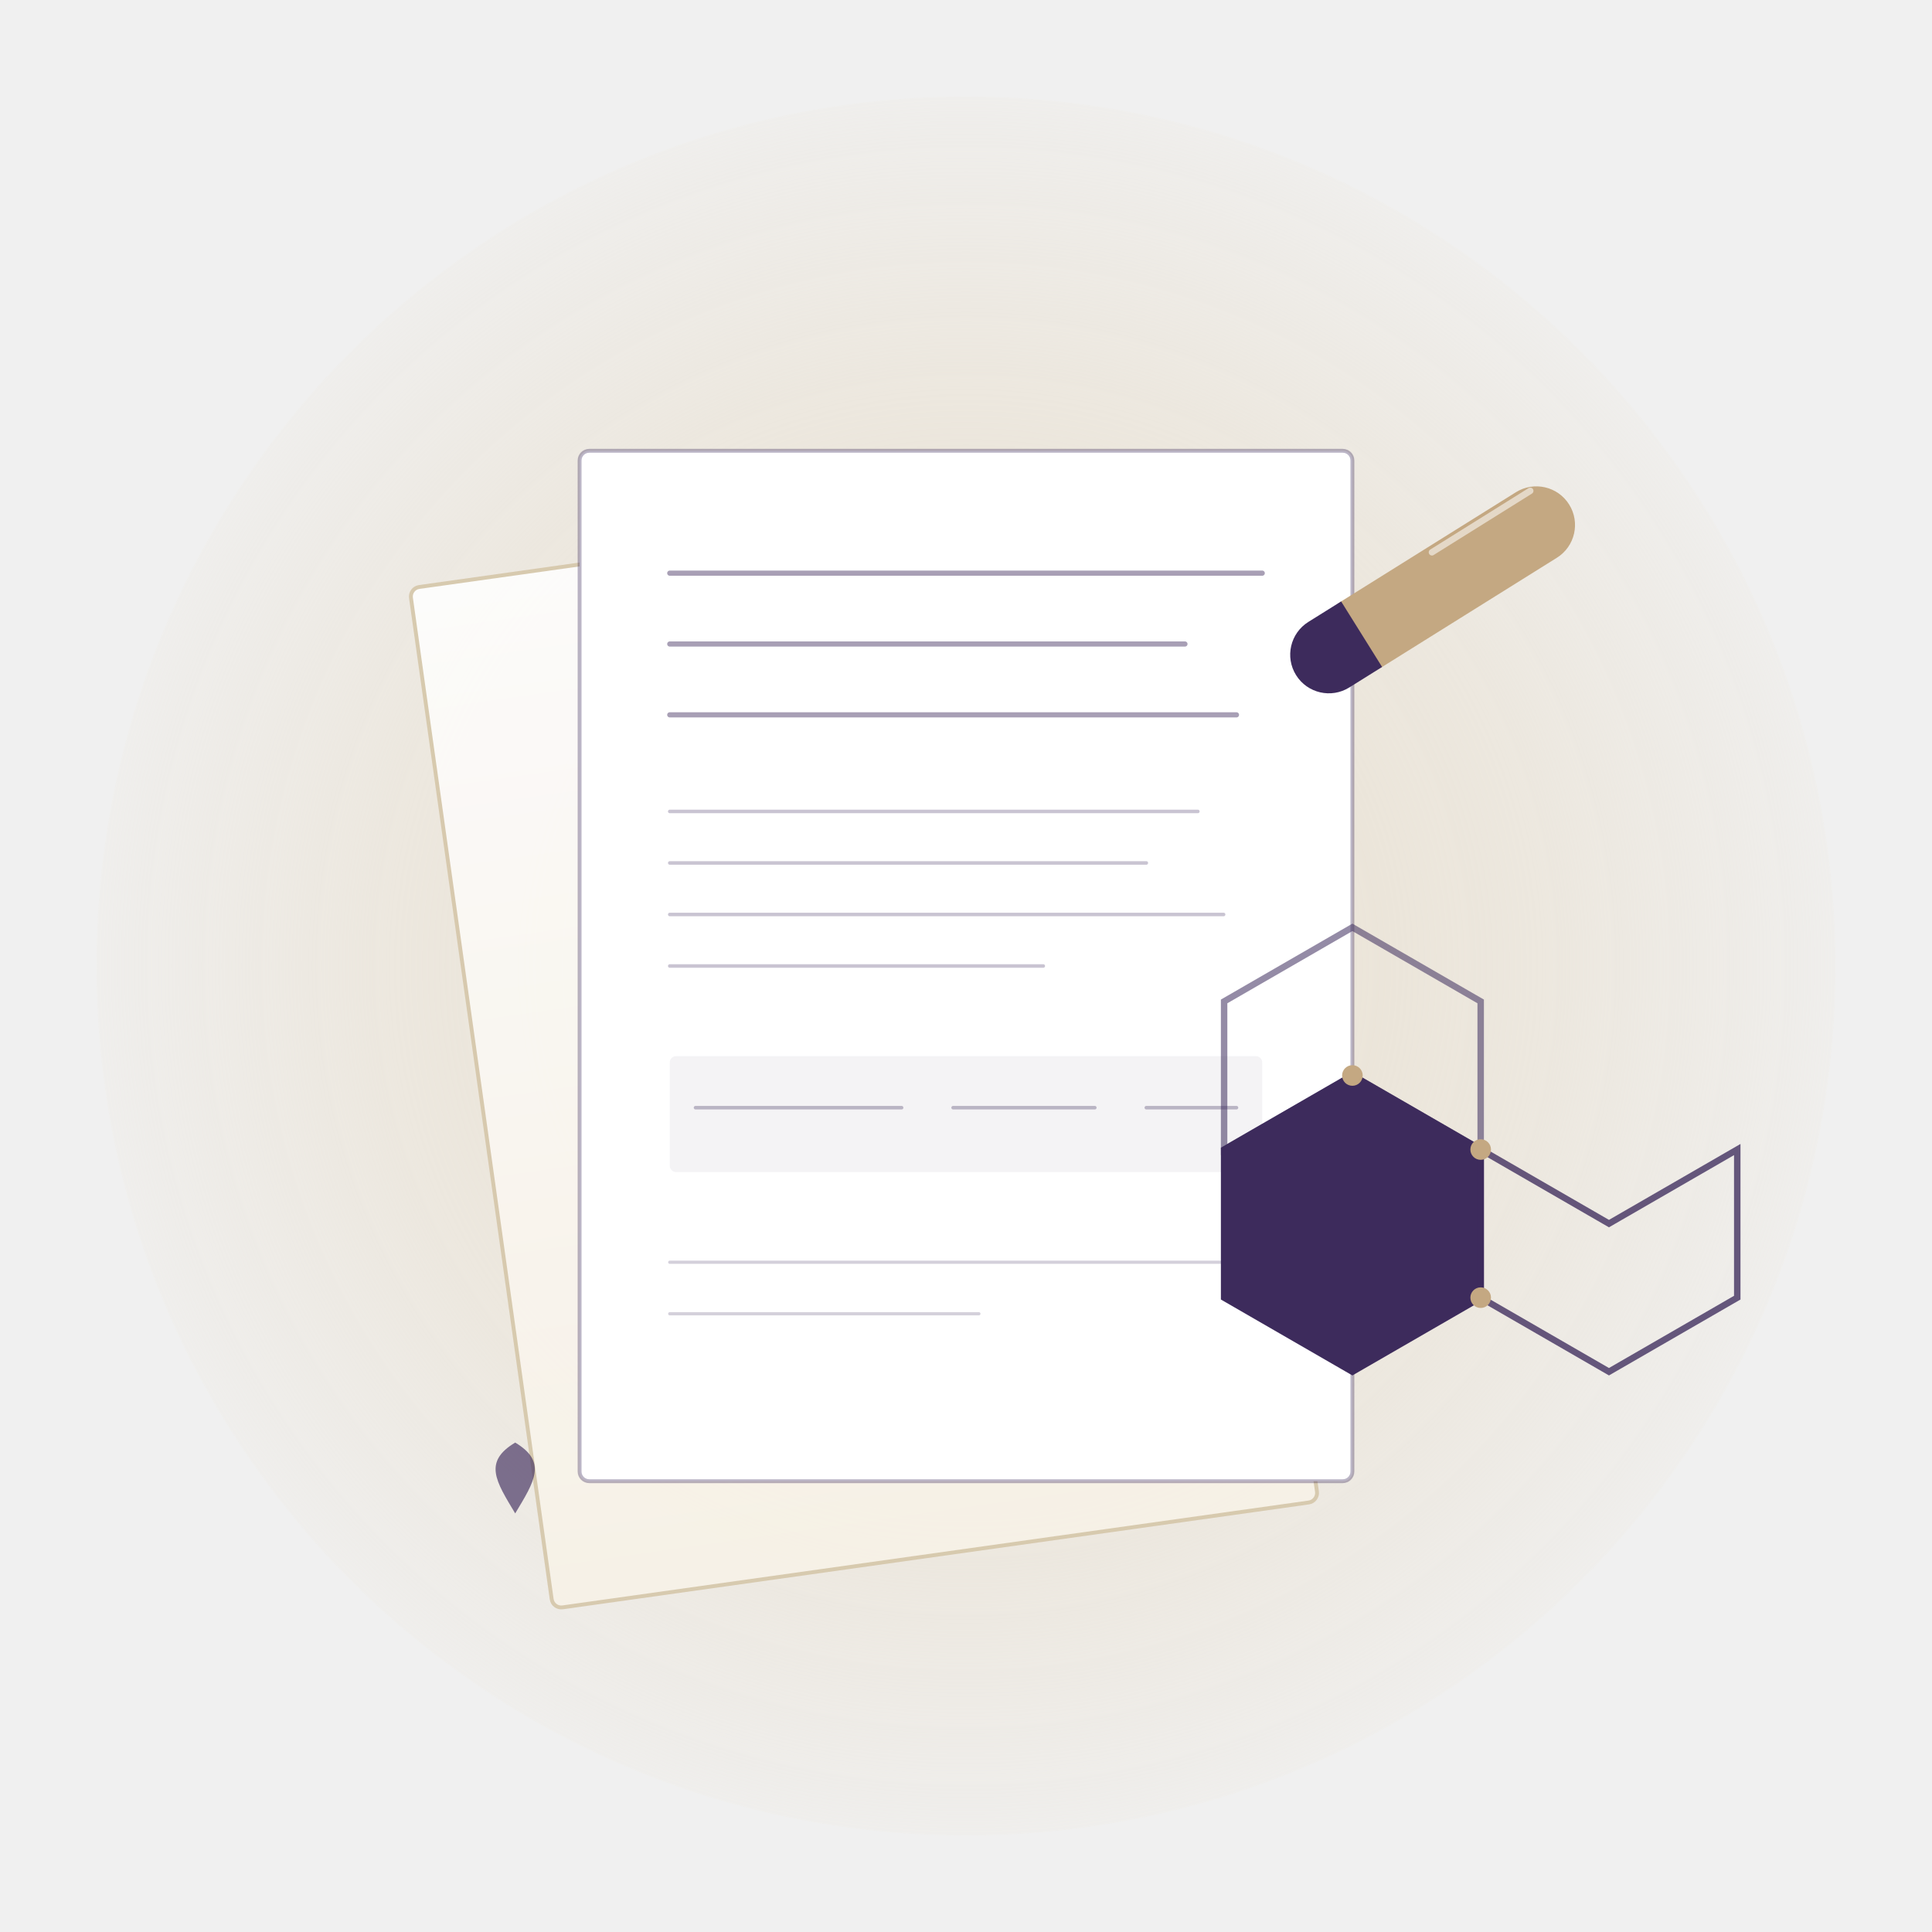
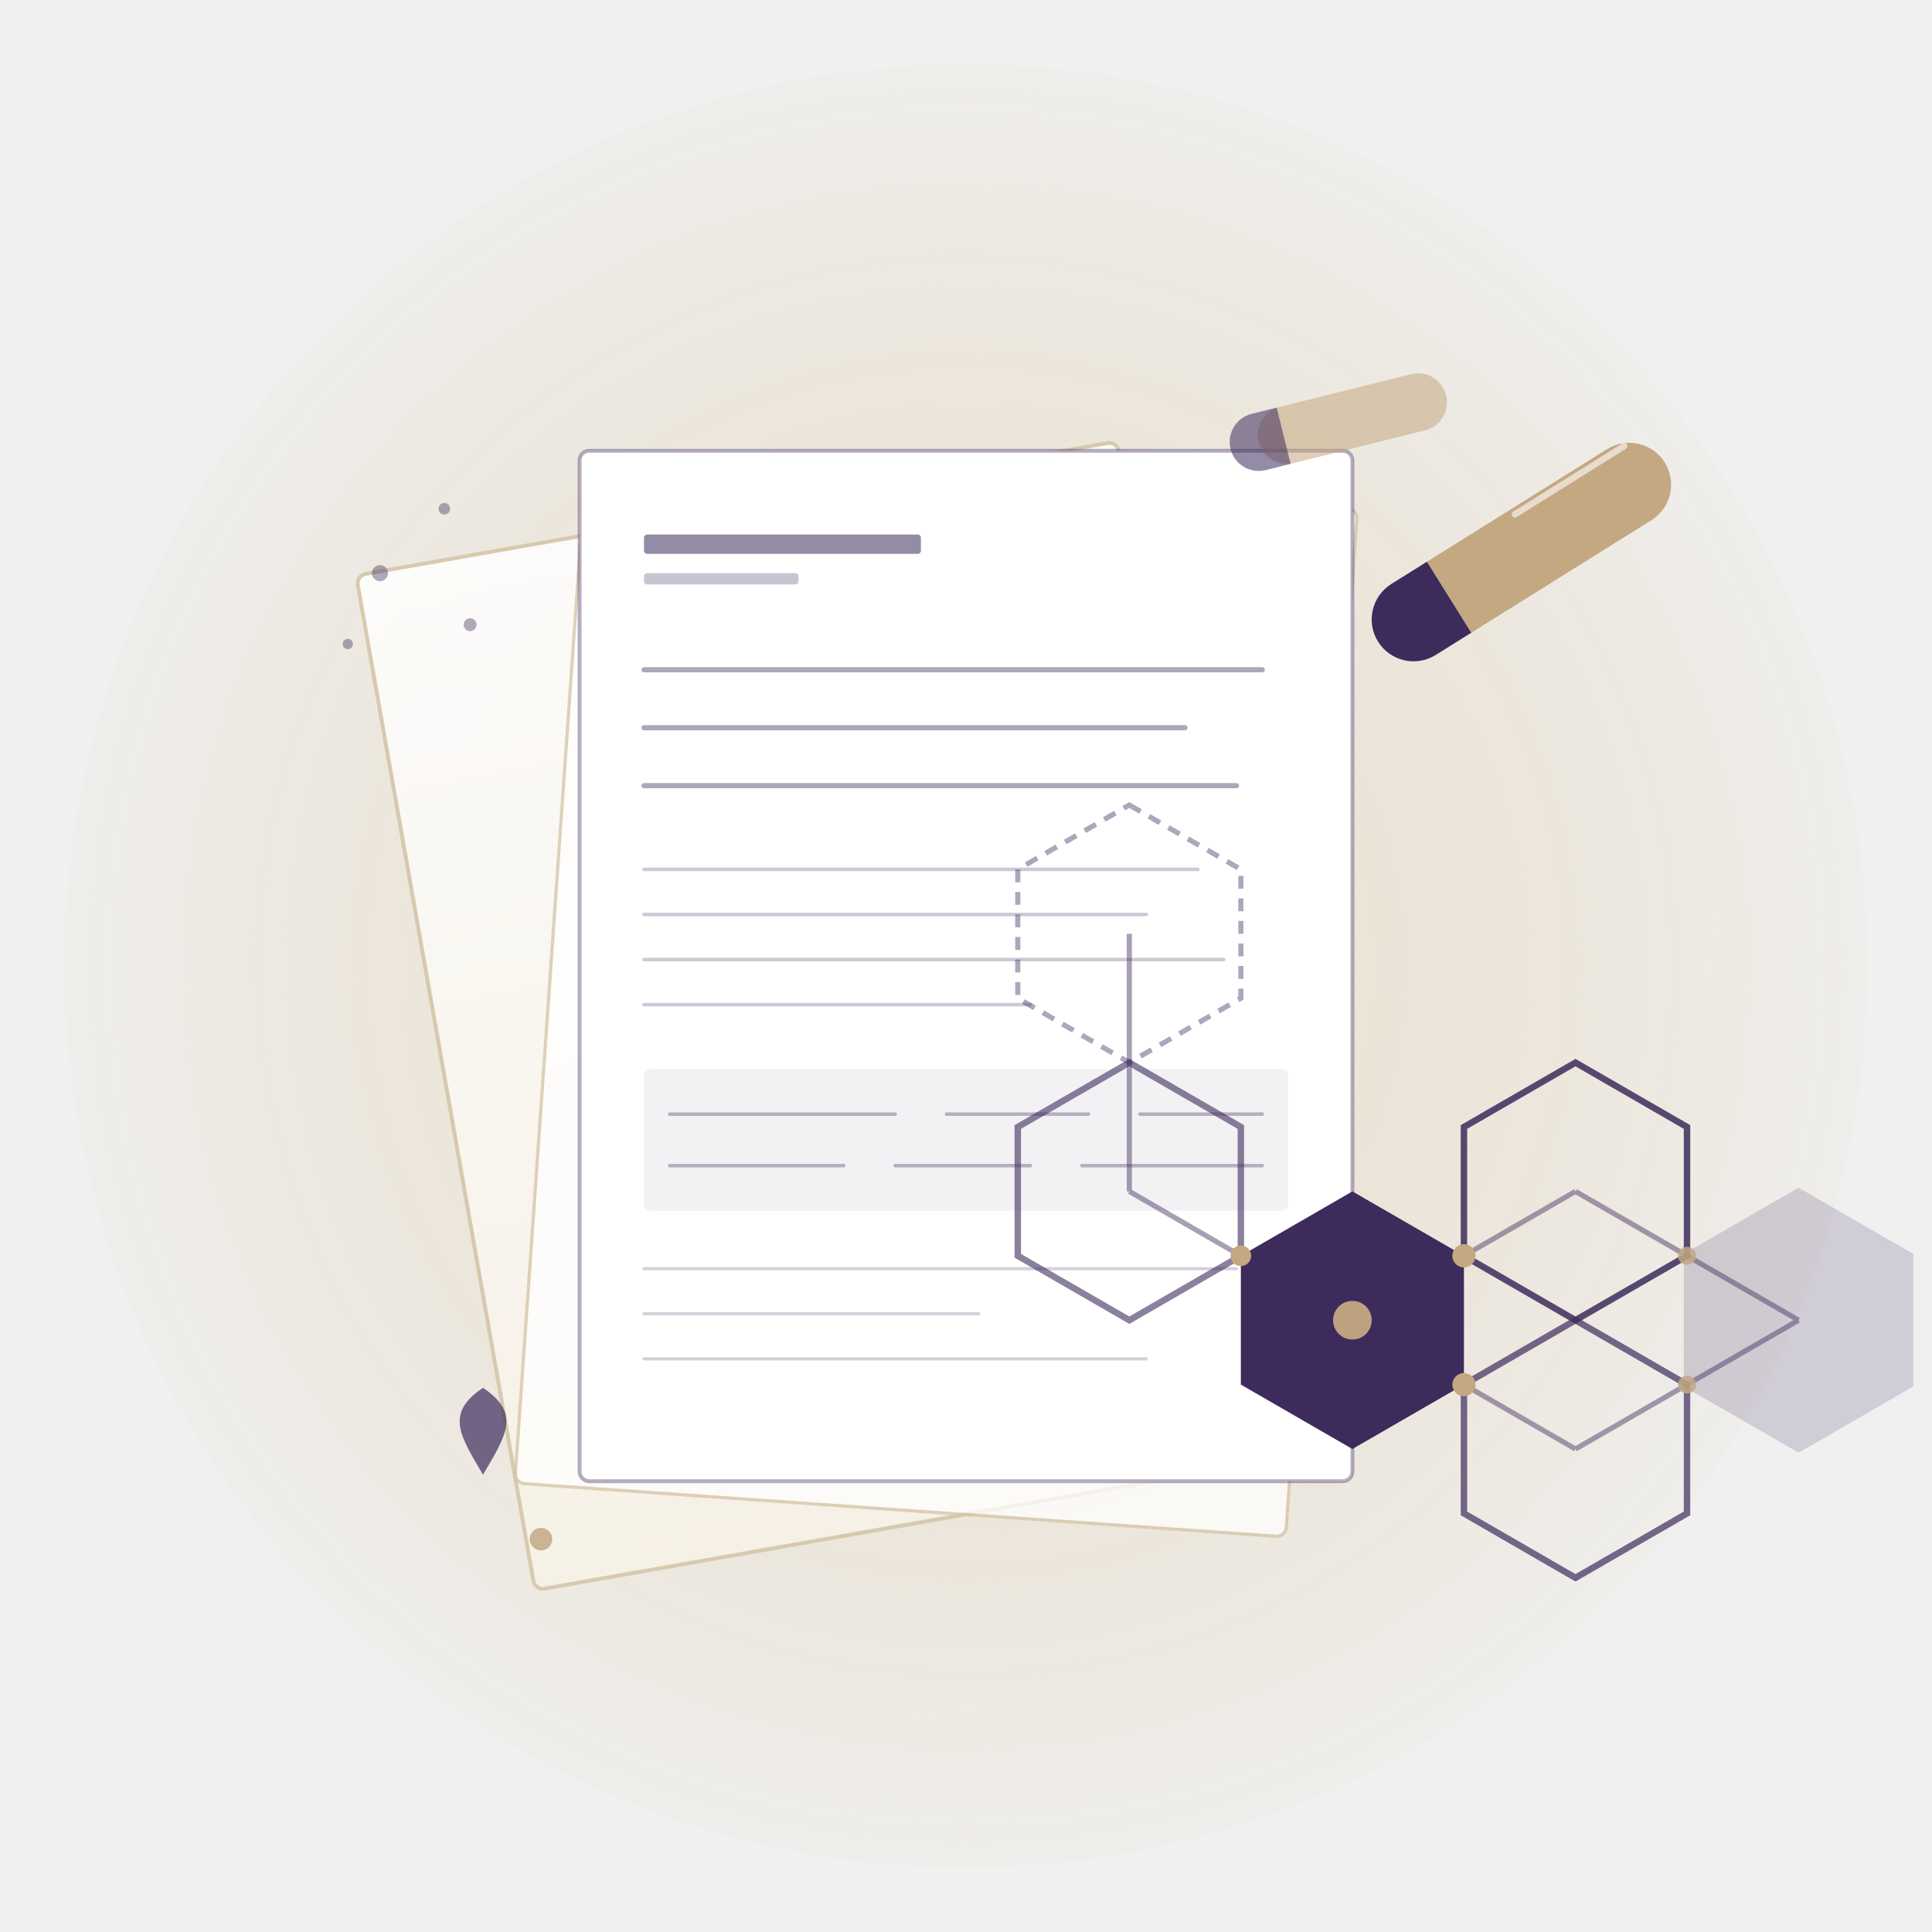
<svg xmlns="http://www.w3.org/2000/svg" viewBox="0 0 600 600" fill="none" role="img" aria-label="論文と分子構造の静物イラスト">
  <defs>
    <radialGradient id="bg" cx="0.5" cy="0.5" r="0.55">
-       <stop offset="0%" stop-color="#E8DDC9" stop-opacity="0.85" />
-       <stop offset="60%" stop-color="#E8DDC9" stop-opacity="0.45" />
+       <stop offset="0%" stop-color="#E8DDC9" stop-opacity="0.92" />
+       <stop offset="60%" stop-color="#E8DDC9" stop-opacity="0.50" />
      <stop offset="100%" stop-color="#E8DDC9" stop-opacity="0" />
    </radialGradient>
    <linearGradient id="paperEdge" x1="0" y1="0" x2="0" y2="1">
      <stop offset="0%" stop-color="#FFFFFF" />
      <stop offset="100%" stop-color="#F8F2E7" />
    </linearGradient>
  </defs>
-   <circle cx="300" cy="300" r="270" fill="url(#bg)" />
-   <g transform="translate(300 320) rotate(-8) translate(-300 -320)">
-     <rect x="148" y="160" width="240" height="320" rx="3" fill="url(#paperEdge)" stroke="#D4C4A6" stroke-width="1.2" opacity="0.85" />
+   <circle cx="300" cy="300" r="280" fill="url(#bg)" />
+   <g transform="translate(300 320) rotate(-10) translate(-300 -320)">
+     <rect x="138" y="148" width="240" height="320" rx="3" fill="url(#paperEdge)" stroke="#D4C4A6" stroke-width="1.2" opacity="0.85" />
  </g>
-   <rect x="180" y="140" width="240" height="320" rx="3" fill="#FFFFFF" stroke="#3D2B5C" stroke-width="1.2" stroke-opacity="0.35" />
-   <g stroke="#3D2B5C" stroke-width="1.6" stroke-linecap="round" opacity="0.45">
-     <line x1="208" y1="178" x2="392" y2="178" />
-     <line x1="208" y1="200" x2="368" y2="200" />
-     <line x1="208" y1="222" x2="384" y2="222" />
+   <g transform="translate(300 320) rotate(4) translate(-300 -320)">
+     <rect x="170" y="150" width="240" height="320" rx="3" fill="#FFFFFF" stroke="#D4C4A6" stroke-width="1.0" opacity="0.75" />
  </g>
-   <g stroke="#3D2B5C" stroke-width="1.1" stroke-linecap="round" opacity="0.28">
-     <line x1="208" y1="252" x2="372" y2="252" />
-     <line x1="208" y1="268" x2="356" y2="268" />
-     <line x1="208" y1="284" x2="380" y2="284" />
-     <line x1="208" y1="300" x2="324" y2="300" />
+   <rect x="180" y="140" width="240" height="320" rx="3" fill="#FFFFFF" stroke="#3D2B5C" stroke-width="1.2" stroke-opacity="0.38" />
+   <rect x="200" y="166" width="86" height="6" rx="1" fill="#3D2B5C" opacity="0.55" />
+   <rect x="200" y="178" width="48" height="3.5" rx="1" fill="#3D2B5C" opacity="0.28" />
+   <g stroke="#3D2B5C" stroke-width="1.6" stroke-linecap="round" opacity="0.42">
+     <line x1="200" y1="208" x2="392" y2="208" />
+     <line x1="200" y1="226" x2="368" y2="226" />
+     <line x1="200" y1="244" x2="384" y2="244" />
  </g>
-   <rect x="208" y="328" width="184" height="36" rx="2" fill="#3D2B5C" opacity="0.06" />
-   <g stroke="#3D2B5C" stroke-width="1.1" stroke-linecap="round" opacity="0.32">
-     <line x1="216" y1="344" x2="280" y2="344" />
-     <line x1="296" y1="344" x2="340" y2="344" />
-     <line x1="356" y1="344" x2="384" y2="344" />
+   <g stroke="#3D2B5C" stroke-width="1.1" stroke-linecap="round" opacity="0.26">
+     <line x1="200" y1="270" x2="372" y2="270" />
+     <line x1="200" y1="284" x2="356" y2="284" />
+     <line x1="200" y1="298" x2="380" y2="298" />
+     <line x1="200" y1="312" x2="320" y2="312" />
+   </g>
+   <rect x="200" y="332" width="200" height="44" rx="2" fill="#3D2B5C" opacity="0.07" />
+   <g stroke="#3D2B5C" stroke-width="1.1" stroke-linecap="round" opacity="0.34">
+     <line x1="208" y1="346" x2="278" y2="346" />
+     <line x1="294" y1="346" x2="338" y2="346" />
+     <line x1="354" y1="346" x2="392" y2="346" />
+     <line x1="208" y1="362" x2="262" y2="362" />
+     <line x1="278" y1="362" x2="320" y2="362" />
+     <line x1="336" y1="362" x2="392" y2="362" />
  </g>
  <g stroke="#3D2B5C" stroke-width="1" stroke-linecap="round" opacity="0.22">
-     <line x1="208" y1="392" x2="384" y2="392" />
-     <line x1="208" y1="408" x2="304" y2="408" />
+     <line x1="200" y1="394" x2="384" y2="394" />
+     <line x1="200" y1="408" x2="304" y2="408" />
+     <line x1="200" y1="422" x2="356" y2="422" />
  </g>
-   <g transform="translate(420 380)">
-     <polygon points="0,-46 39.84,-23 39.84,23 0,46 -39.84,23 -39.84,-23" fill="#3D2B5C" />
-     <polygon points="0,-46 39.84,-23 39.84,23 0,46 -39.84,23 -39.84,-23" fill="none" stroke="#3D2B5C" stroke-width="2" />
-     <polygon points="79.68,0 119.52,-23 119.52,23 79.68,46 39.84,23 39.84,-23" fill="none" stroke="#3D2B5C" stroke-width="2" opacity="0.78" />
-     <polygon points="-39.84,-69 0,-92 39.84,-69 39.84,-23 0,-46 -39.84,-23" fill="none" stroke="#3D2B5C" stroke-width="2" opacity="0.55" />
-     <circle cx="39.84" cy="-23" r="3.2" fill="#C4A882" />
-     <circle cx="39.84" cy="23" r="3.2" fill="#C4A882" />
-     <circle cx="0" cy="-46" r="3.2" fill="#C4A882" />
+   <g transform="translate(420 410)">
+     <g stroke="#3D2B5C" stroke-width="1.6" opacity="0.45">
+       <line x1="0" y1="0" x2="69.28" y2="-40" />
+       <line x1="0" y1="0" x2="69.28" y2="40" />
+       <line x1="0" y1="0" x2="-69.28" y2="-40" />
+       <line x1="69.28" y1="-40" x2="138.56" y2="0" />
+       <line x1="69.28" y1="40" x2="138.56" y2="0" />
+       <line x1="-69.28" y1="-40" x2="-69.28" y2="-120" />
+     </g>
+     <polygon points="0,-40 34.64,-20 34.64,20 0,40 -34.64,20 -34.64,-20" fill="#3D2B5C" />
+     <polygon points="69.28,-80 103.92,-60 103.92,-20 69.28,0 34.64,-20 34.64,-60" fill="none" stroke="#3D2B5C" stroke-width="2" opacity="0.85" />
+     <polygon points="69.28,0 103.92,20 103.92,60 69.28,80 34.64,60 34.64,20" fill="none" stroke="#3D2B5C" stroke-width="2" opacity="0.7" />
+     <polygon points="138.56,-40 173.2,-20 173.2,20 138.56,40 103.92,20 103.92,-20" fill="#3D2B5C" opacity="0.18" stroke="#3D2B5C" stroke-width="2" />
+     <polygon points="-69.28,-80 -34.64,-60 -34.64,-20 -69.28,0 -103.92,-20 -103.92,-60" fill="none" stroke="#3D2B5C" stroke-width="2" opacity="0.6" />
+     <polygon points="-69.28,-160 -34.64,-140 -34.64,-100 -69.28,-80 -103.92,-100 -103.92,-140" fill="none" stroke="#3D2B5C" stroke-width="1.6" stroke-dasharray="4 3" opacity="0.42" />
+     <circle cx="34.64" cy="-20" r="3.6" fill="#C4A882" />
+     <circle cx="34.64" cy="20" r="3.6" fill="#C4A882" />
+     <circle cx="-34.64" cy="-20" r="3.2" fill="#C4A882" />
+     <circle cx="103.92" cy="-20" r="2.8" fill="#C4A882" opacity="0.85" />
+     <circle cx="103.92" cy="20" r="2.8" fill="#C4A882" opacity="0.85" />
+     <circle cx="0" cy="0" r="6" fill="#C4A882" opacity="0.95" />
  </g>
-   <g transform="translate(450 180) rotate(-32)">
-     <rect x="-44" y="-12" width="88" height="24" rx="12" fill="#C4A882" />
-     <path d="M -32 -12 L -44 -12 A 12 12 0 0 0 -44 12 L -32 12 Z" fill="#3D2B5C" />
-     <line x1="0" y1="-10" x2="36" y2="-10" stroke="#FFFFFF" stroke-width="2" stroke-linecap="round" opacity="0.55" />
+   <g transform="translate(478 168) rotate(-32)">
+     <rect x="-46" y="-13" width="92" height="26" rx="13" fill="#C4A882" />
+     <path d="M -33 -13 L -46 -13 A 13 13 0 0 0 -46 13 L -33 13 Z" fill="#3D2B5C" />
+     <line x1="-2" y1="-11" x2="38" y2="-11" stroke="#FFFFFF" stroke-width="2" stroke-linecap="round" opacity="0.6" />
  </g>
-   <g transform="translate(160 470)">
-     <path d="M 0 0 C -6 -10, -10 -16, 0 -22 C 10 -16, 6 -10, 0 0 Z" fill="#3D2B5C" opacity="0.65" />
+   <g transform="translate(420 130) rotate(-14)">
+     <rect x="-30" y="-9" width="60" height="18" rx="9" fill="#C4A882" opacity="0.55" />
+     <path d="M -22 -9 L -30 -9 A 9 9 0 0 0 -30 9 L -22 9 Z" fill="#3D2B5C" opacity="0.55" />
+   </g>
+   <g transform="translate(150 458)">
+     <path d="M 0 0 C -7 -12, -12 -19, 0 -27 C 12 -19, 7 -12, 0 0 Z" fill="#3D2B5C" opacity="0.7" />
+   </g>
+   <g transform="translate(168 478)">
+     <circle cx="0" cy="0" r="3.5" fill="#C4A882" opacity="0.85" />
+   </g>
+   <g fill="#3D2B5C" opacity="0.4">
+     <circle cx="118" cy="178" r="2.5" />
+     <circle cx="138" cy="158" r="1.8" />
+     <circle cx="108" cy="200" r="1.6" />
+     <circle cx="146" cy="194" r="2" />
  </g>
</svg>
